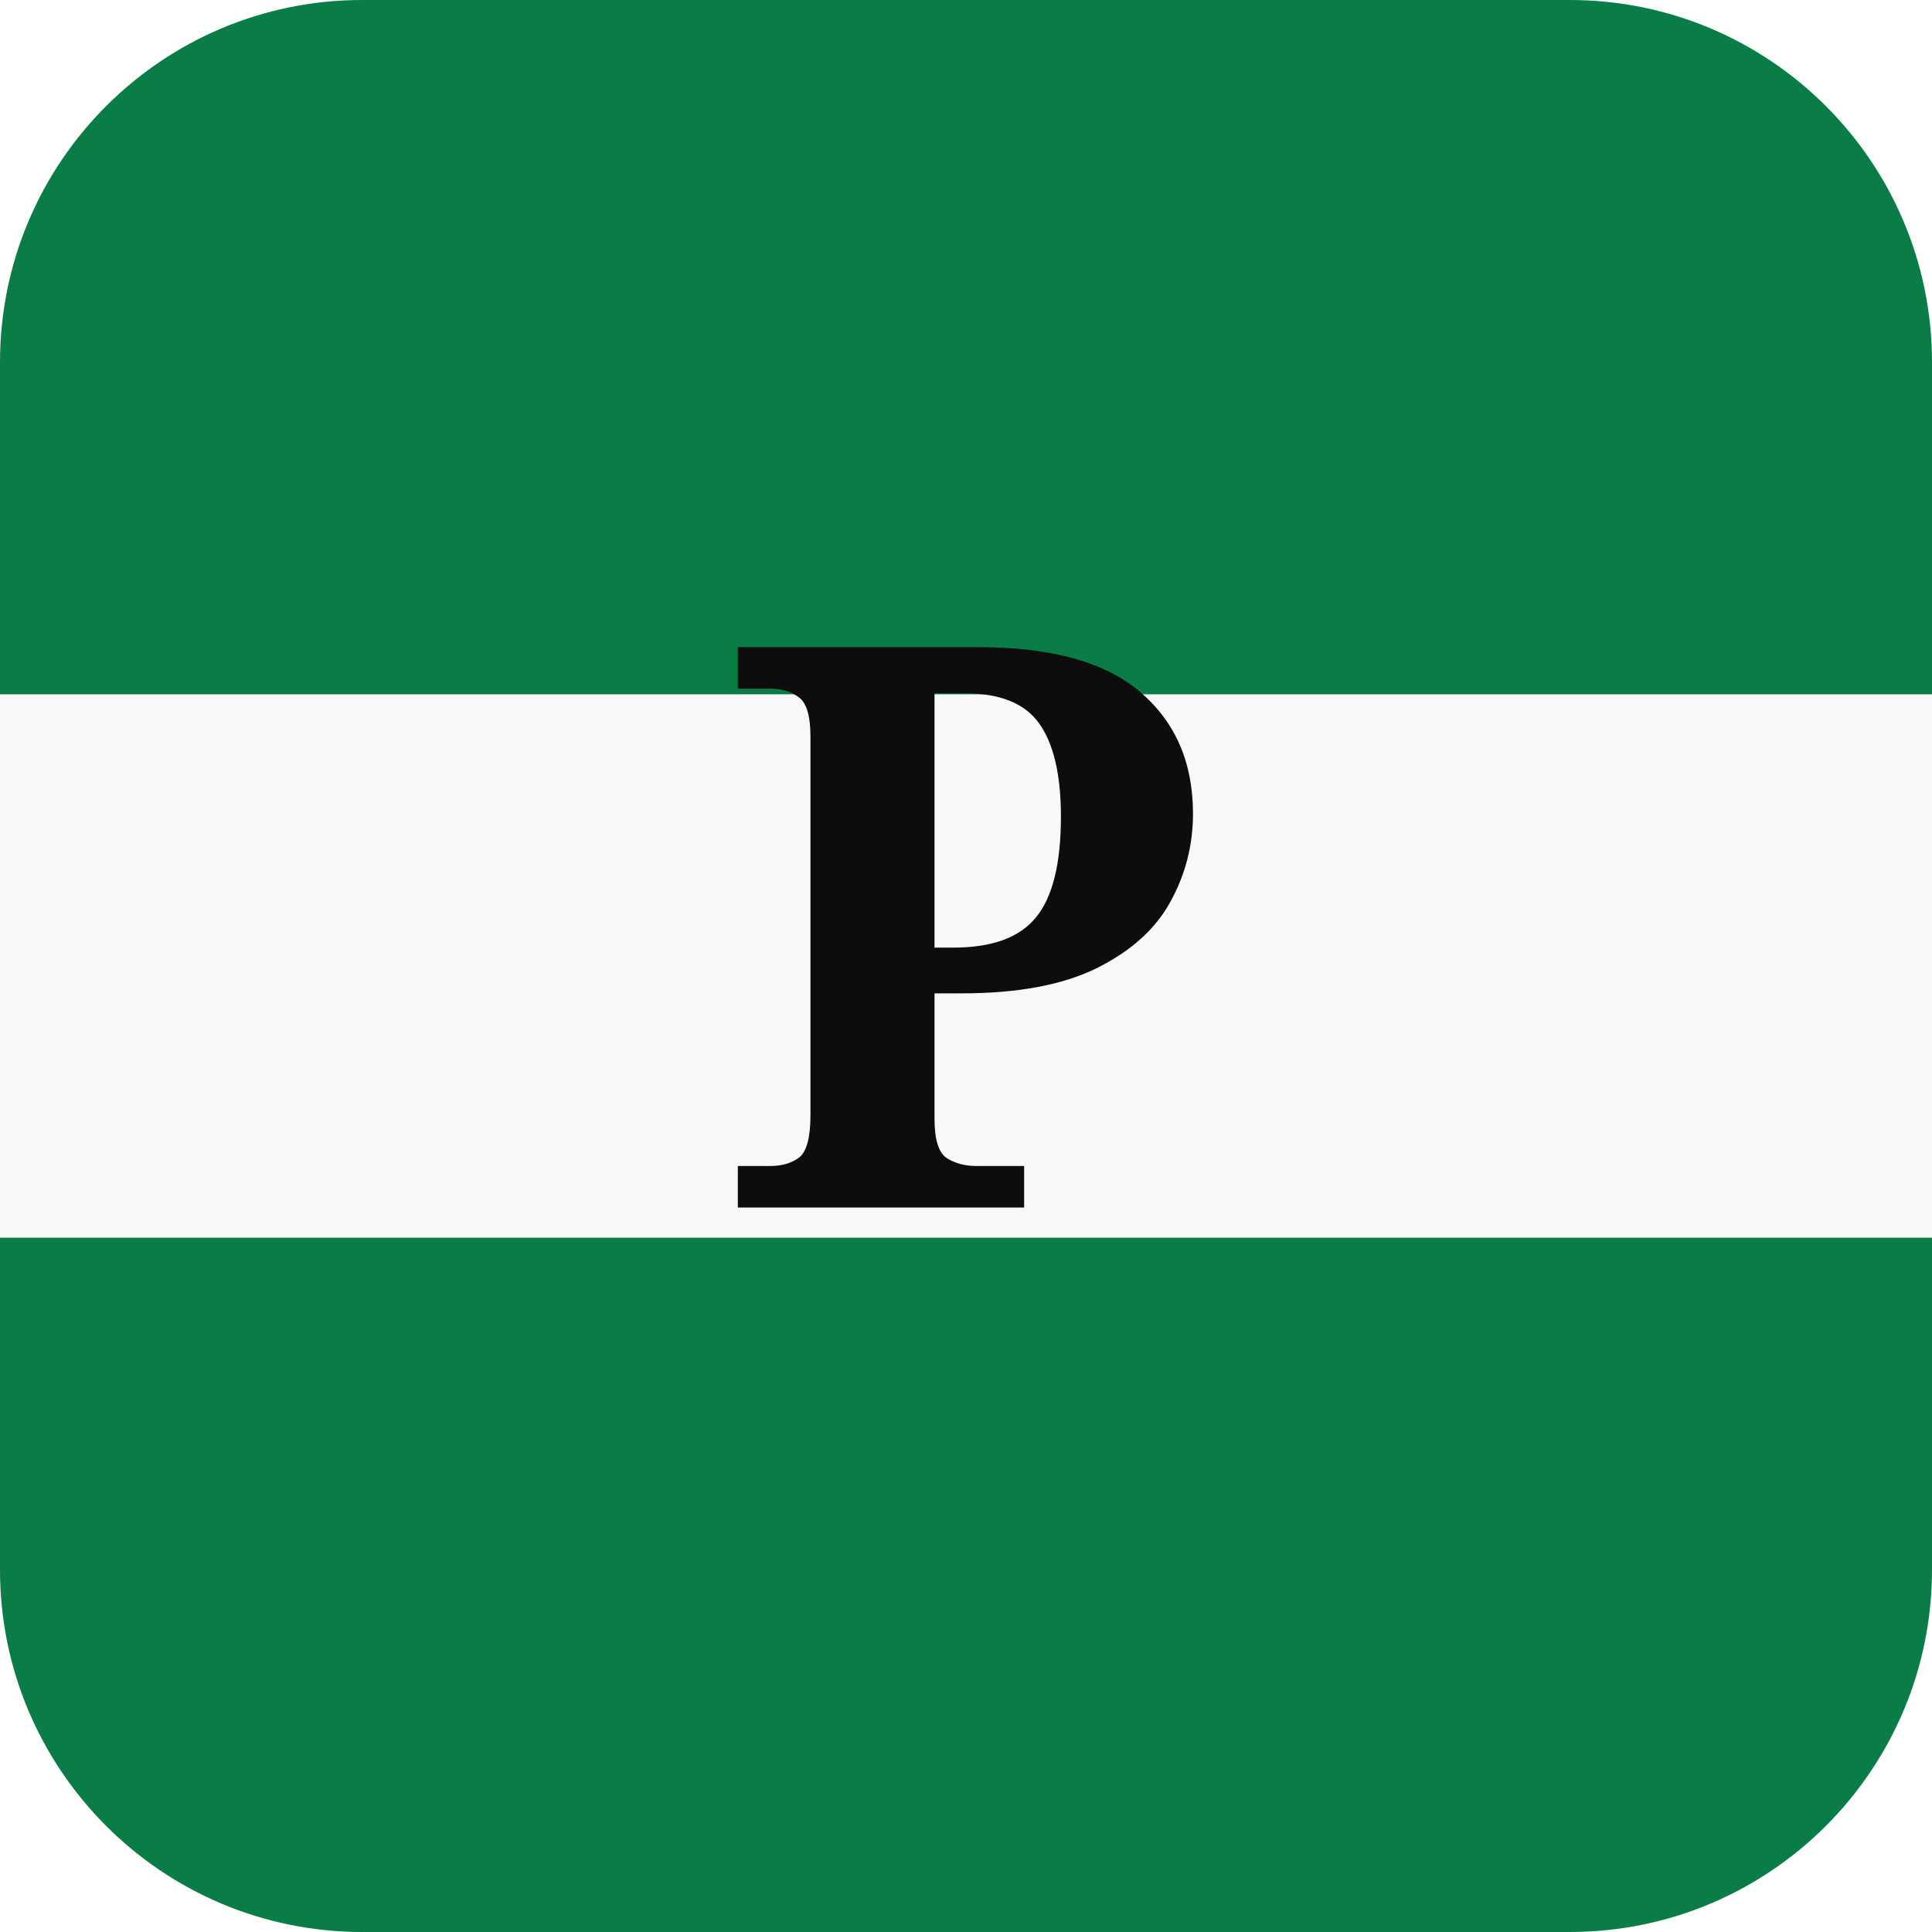
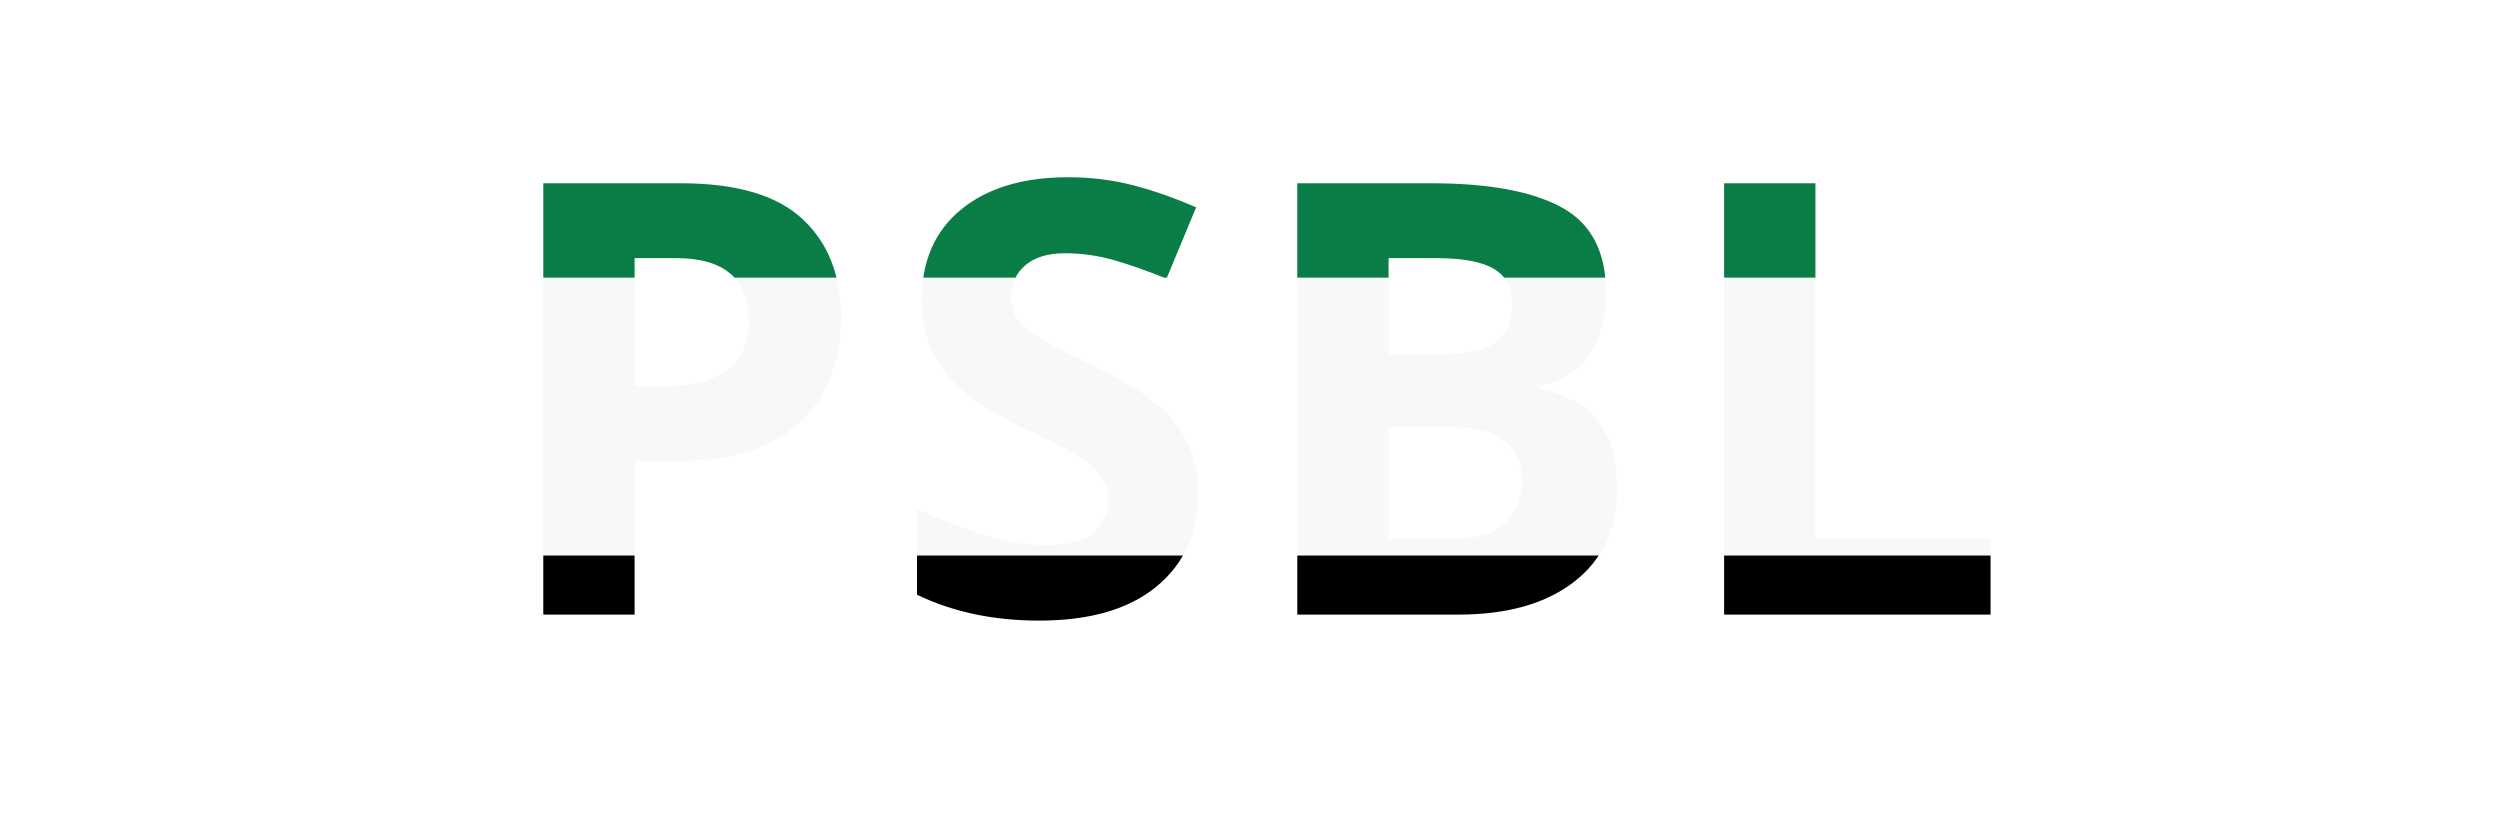
- <svg xmlns="http://www.w3.org/2000/svg" viewBox="0 0 64 64">
-   <rect width="64" height="64" rx="12" fill="#0a7d46" />
-   <rect y="23" width="64" height="18" fill="#f8f8f8" />
-   <text x="32" y="40" text-anchor="middle" font-family="Georgia, serif" font-size="26" font-weight="700" fill="#0d0d0d">P</text>
+ <svg xmlns="http://www.w3.org/2000/svg" viewBox="0 0 240 80">
+   <defs>
+     <linearGradient id="bandeira" x1="0" y1="0" x2="0" y2="1">
+       <stop offset="0%" stop-color="#0a7d46" />
+       <stop offset="50%" stop-color="#f8f8f8" />
+       <stop offset="50%" stop-color="#f8f8f8" />
+       <stop offset="50%" stop-color="#000000" />
+       <stop offset="100%" stop-color="#000000" />
+     </linearGradient>
+     <clipPath id="texto">
+       <text x="120" y="59" text-anchor="middle" font-family="Ledlight, sans-serif" font-size="58" font-weight="bold" letter-spacing="2">PSBL</text>
+     </clipPath>
+   </defs>
+   <rect width="240" height="80" fill="none" />
+   <g clip-path="url(#texto)">
+     <rect x="0" y="0" width="240" height="26.67" fill="#0a7d46" />
+     <rect x="0" y="26.67" width="240" height="26.66" fill="#f8f8f8" />
+     <rect x="0" y="53.33" width="240" height="26.67" fill="#000000" />
+   </g>
</svg>
